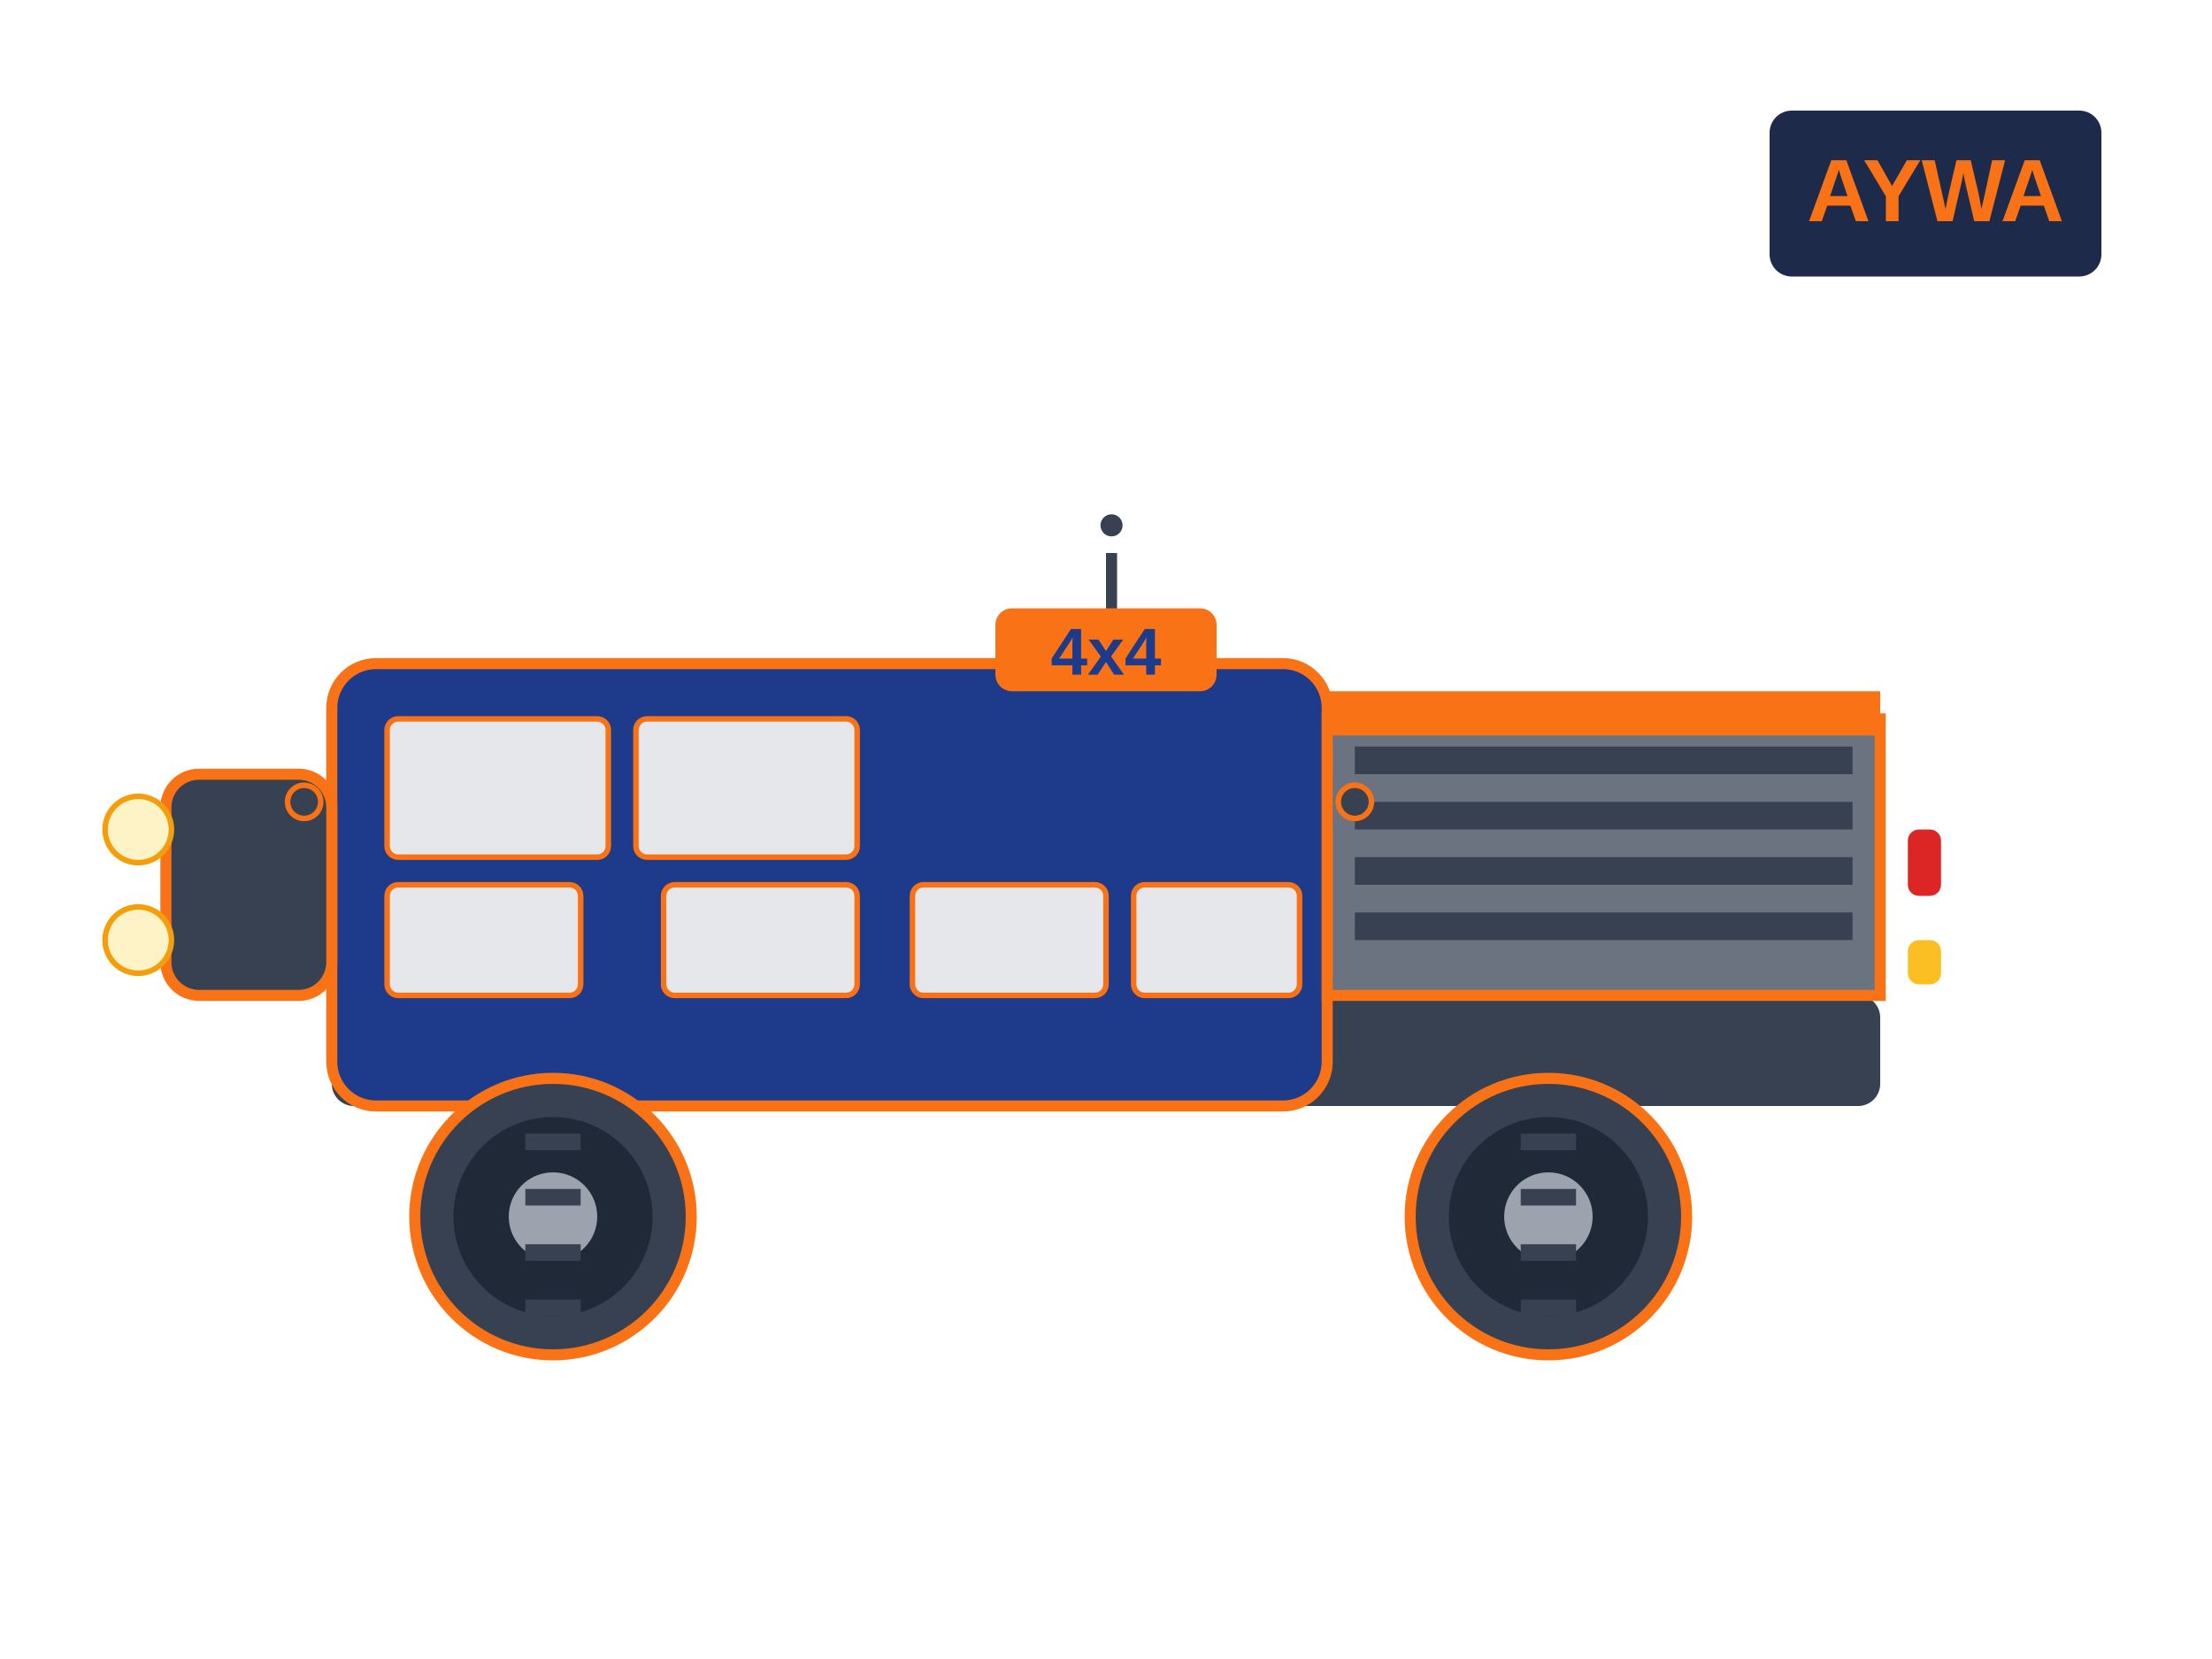
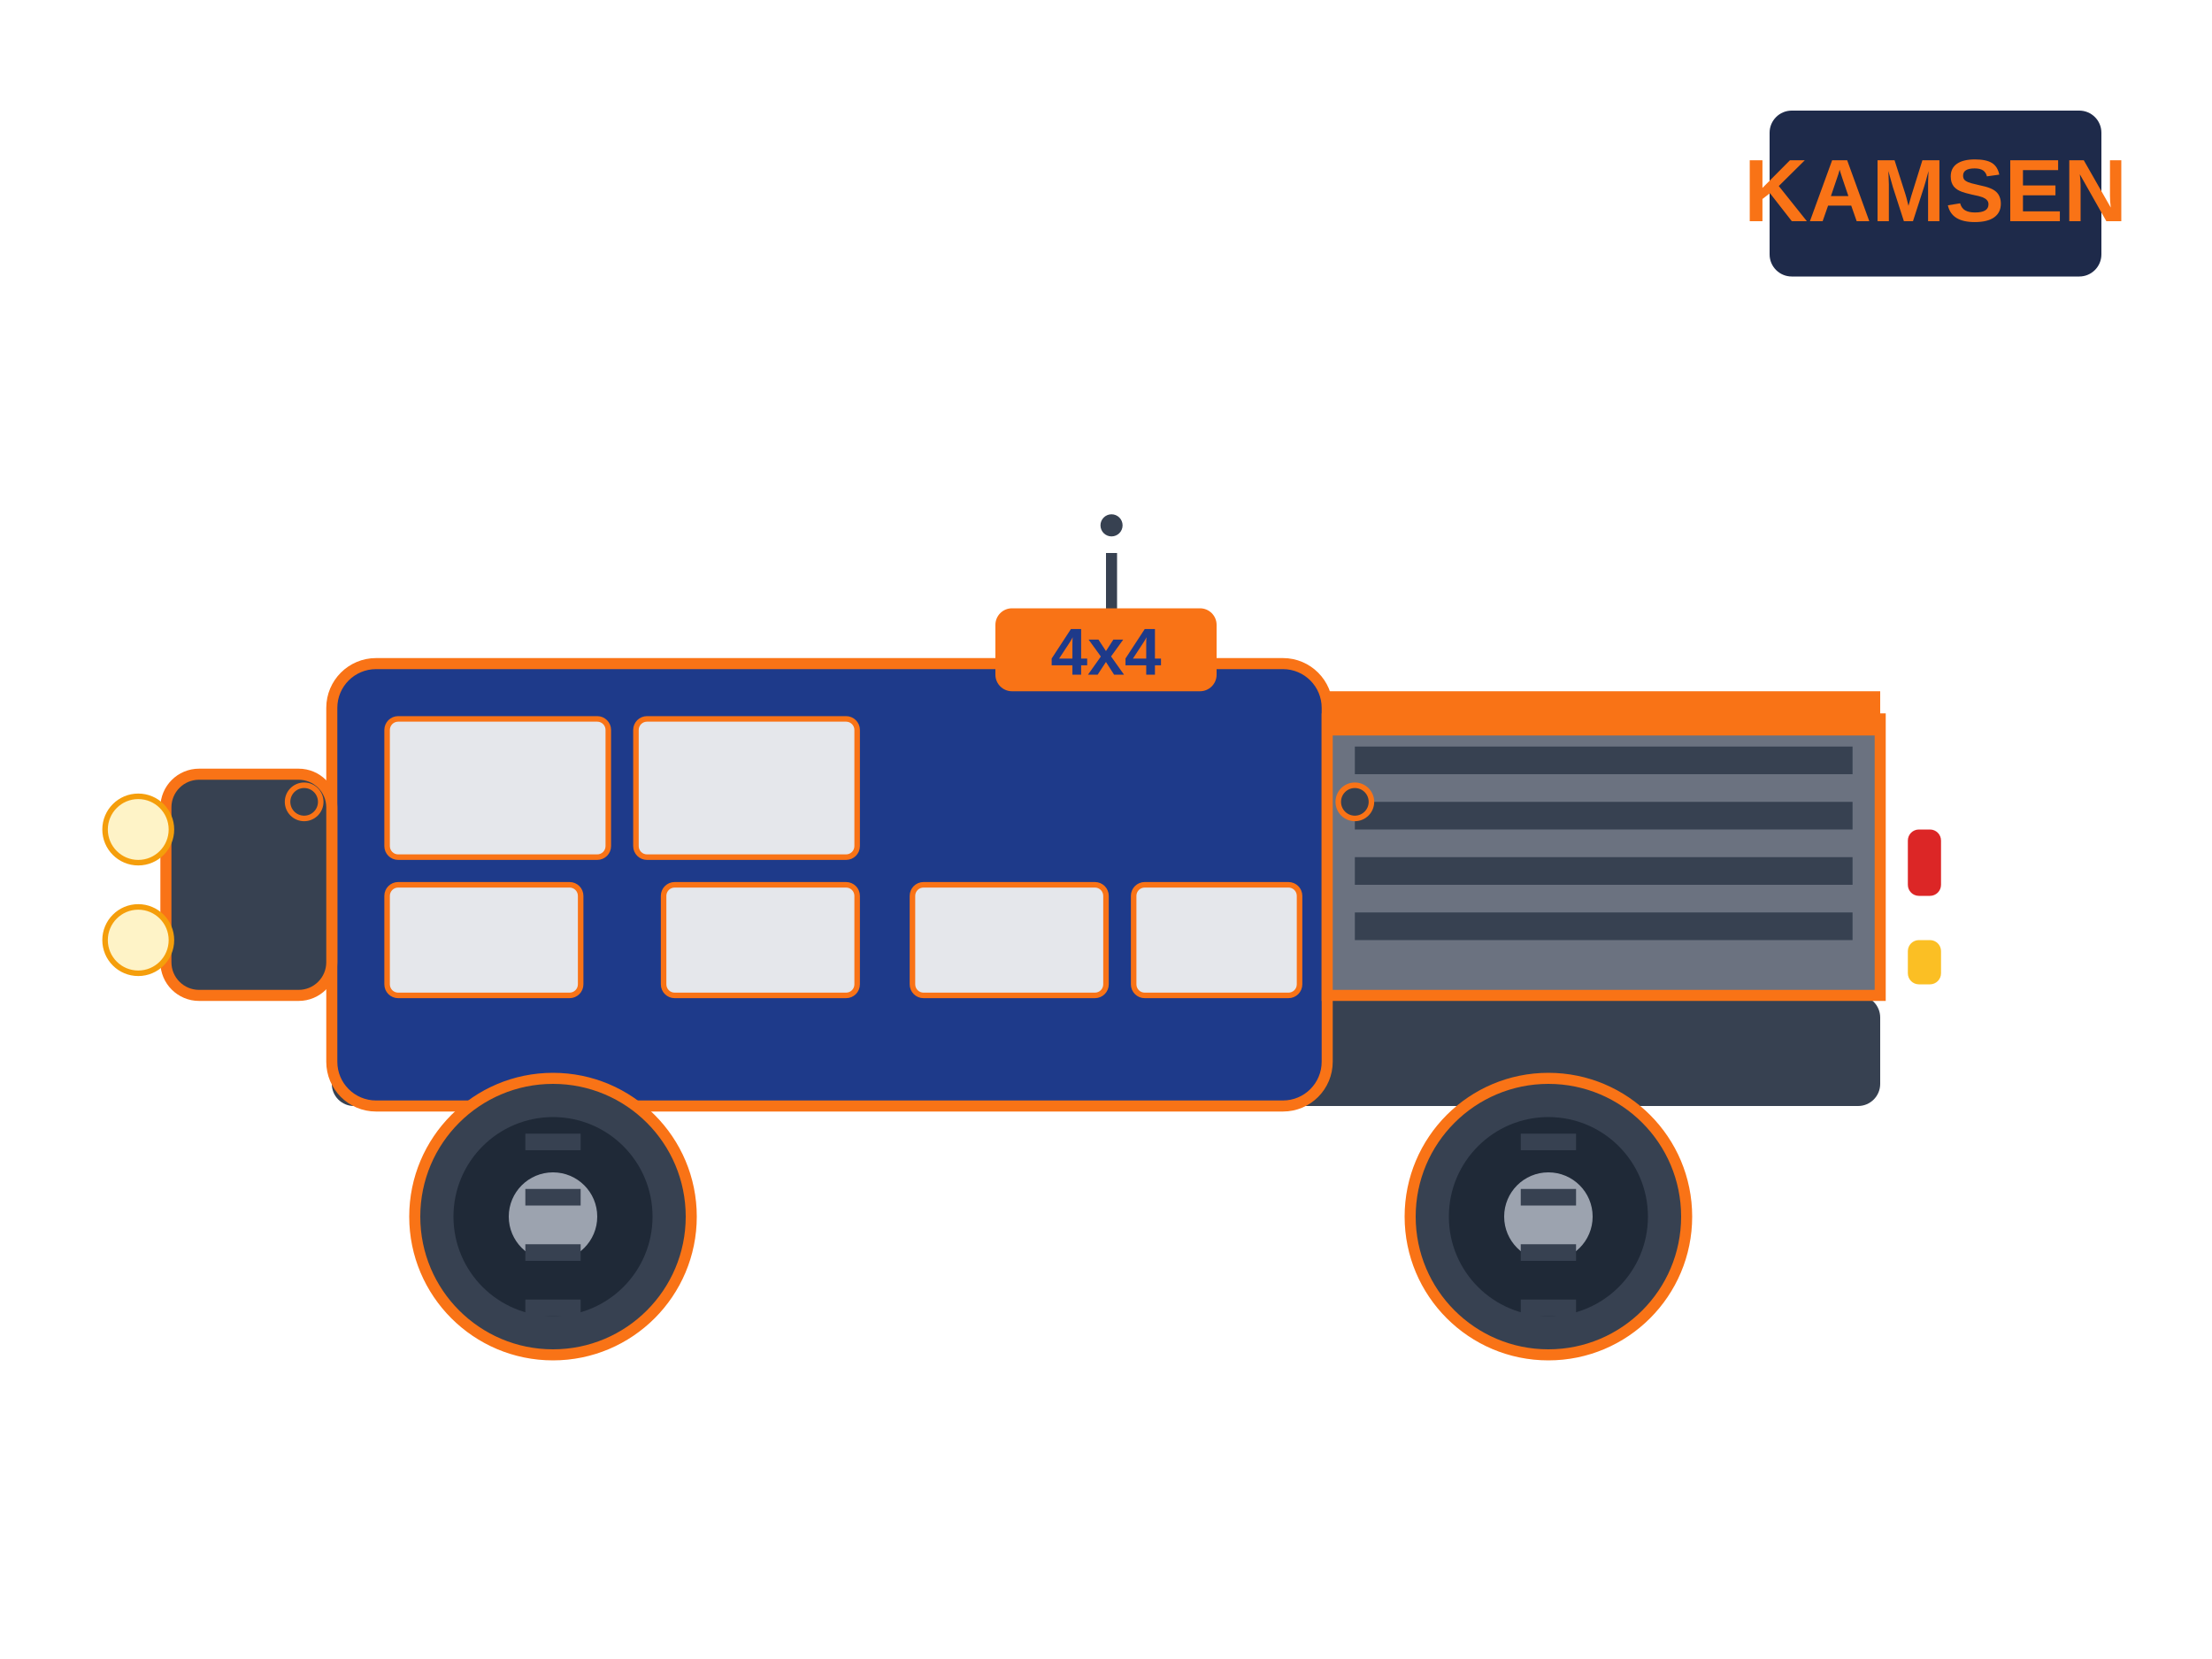
<svg xmlns="http://www.w3.org/2000/svg" width="400" height="300" viewBox="0 0 400 300" fill="none">
  <rect x="60" y="180" width="280" height="20" rx="4" fill="#374151" />
  <rect x="60" y="120" width="180" height="80" rx="8" fill="#1e3a8a" stroke="#f97316" stroke-width="2" />
  <rect x="70" y="130" width="40" height="25" rx="2" fill="#e5e7eb" stroke="#f97316" stroke-width="1" />
  <rect x="115" y="130" width="40" height="25" rx="2" fill="#e5e7eb" stroke="#f97316" stroke-width="1" />
  <rect x="70" y="160" width="35" height="20" rx="2" fill="#e5e7eb" stroke="#f97316" stroke-width="1" />
  <rect x="120" y="160" width="35" height="20" rx="2" fill="#e5e7eb" stroke="#f97316" stroke-width="1" />
  <rect x="165" y="160" width="35" height="20" rx="2" fill="#e5e7eb" stroke="#f97316" stroke-width="1" />
  <rect x="205" y="160" width="30" height="20" rx="2" fill="#e5e7eb" stroke="#f97316" stroke-width="1" />
  <rect x="30" y="140" width="30" height="40" rx="6" fill="#374151" stroke="#f97316" stroke-width="2" />
  <rect x="240" y="130" width="100" height="50" fill="#6b7280" stroke="#f97316" stroke-width="2" />
  <rect x="245" y="135" width="90" height="5" fill="#374151" />
  <rect x="245" y="145" width="90" height="5" fill="#374151" />
  <rect x="245" y="155" width="90" height="5" fill="#374151" />
  <rect x="245" y="165" width="90" height="5" fill="#374151" />
  <rect x="240" y="125" width="100" height="8" fill="#f97316" />
  <circle cx="100" cy="220" r="25" fill="#374151" stroke="#f97316" stroke-width="2" />
  <circle cx="100" cy="220" r="18" fill="#1f2937" />
  <circle cx="100" cy="220" r="8" fill="#9ca3af" />
  <rect x="95" y="205" width="10" height="3" fill="#374151" />
  <rect x="95" y="215" width="10" height="3" fill="#374151" />
  <rect x="95" y="225" width="10" height="3" fill="#374151" />
  <rect x="95" y="235" width="10" height="3" fill="#374151" />
  <circle cx="280" cy="220" r="25" fill="#374151" stroke="#f97316" stroke-width="2" />
  <circle cx="280" cy="220" r="18" fill="#1f2937" />
  <circle cx="280" cy="220" r="8" fill="#9ca3af" />
  <rect x="275" y="205" width="10" height="3" fill="#374151" />
  <rect x="275" y="215" width="10" height="3" fill="#374151" />
  <rect x="275" y="225" width="10" height="3" fill="#374151" />
  <rect x="275" y="235" width="10" height="3" fill="#374151" />
  <circle cx="25" cy="150" r="6" fill="#fef3c7" stroke="#f59e0b" stroke-width="1" />
  <circle cx="25" cy="170" r="6" fill="#fef3c7" stroke="#f59e0b" stroke-width="1" />
  <rect x="345" y="150" width="6" height="12" rx="2" fill="#dc2626" />
  <rect x="345" y="170" width="6" height="8" rx="2" fill="#fbbf24" />
  <rect x="200" y="100" width="2" height="20" fill="#374151" />
  <circle cx="201" cy="95" r="2" fill="#374151" />
  <circle cx="55" cy="145" r="3" fill="#374151" stroke="#f97316" stroke-width="1" />
  <circle cx="245" cy="145" r="3" fill="#374151" stroke="#f97316" stroke-width="1" />
  <rect x="180" y="110" width="40" height="15" rx="3" fill="#f97316" />
  <text x="200" y="122" text-anchor="middle" fill="#1e3a8a" font-family="Arial, sans-serif" font-size="12" font-weight="bold">4x4</text>
  <rect x="320" y="20" width="60" height="30" rx="4" fill="#1e2a4a" />
-   <text x="350" y="40" text-anchor="middle" fill="#f97316" font-family="Arial, sans-serif" font-size="16" font-weight="bold">AYWA</text>
+   <text x="350" y="40" text-anchor="middle" fill="#f97316" font-family="Arial, sans-serif" font-size="16" font-weight="bold">KAMSEN</text>
</svg>
